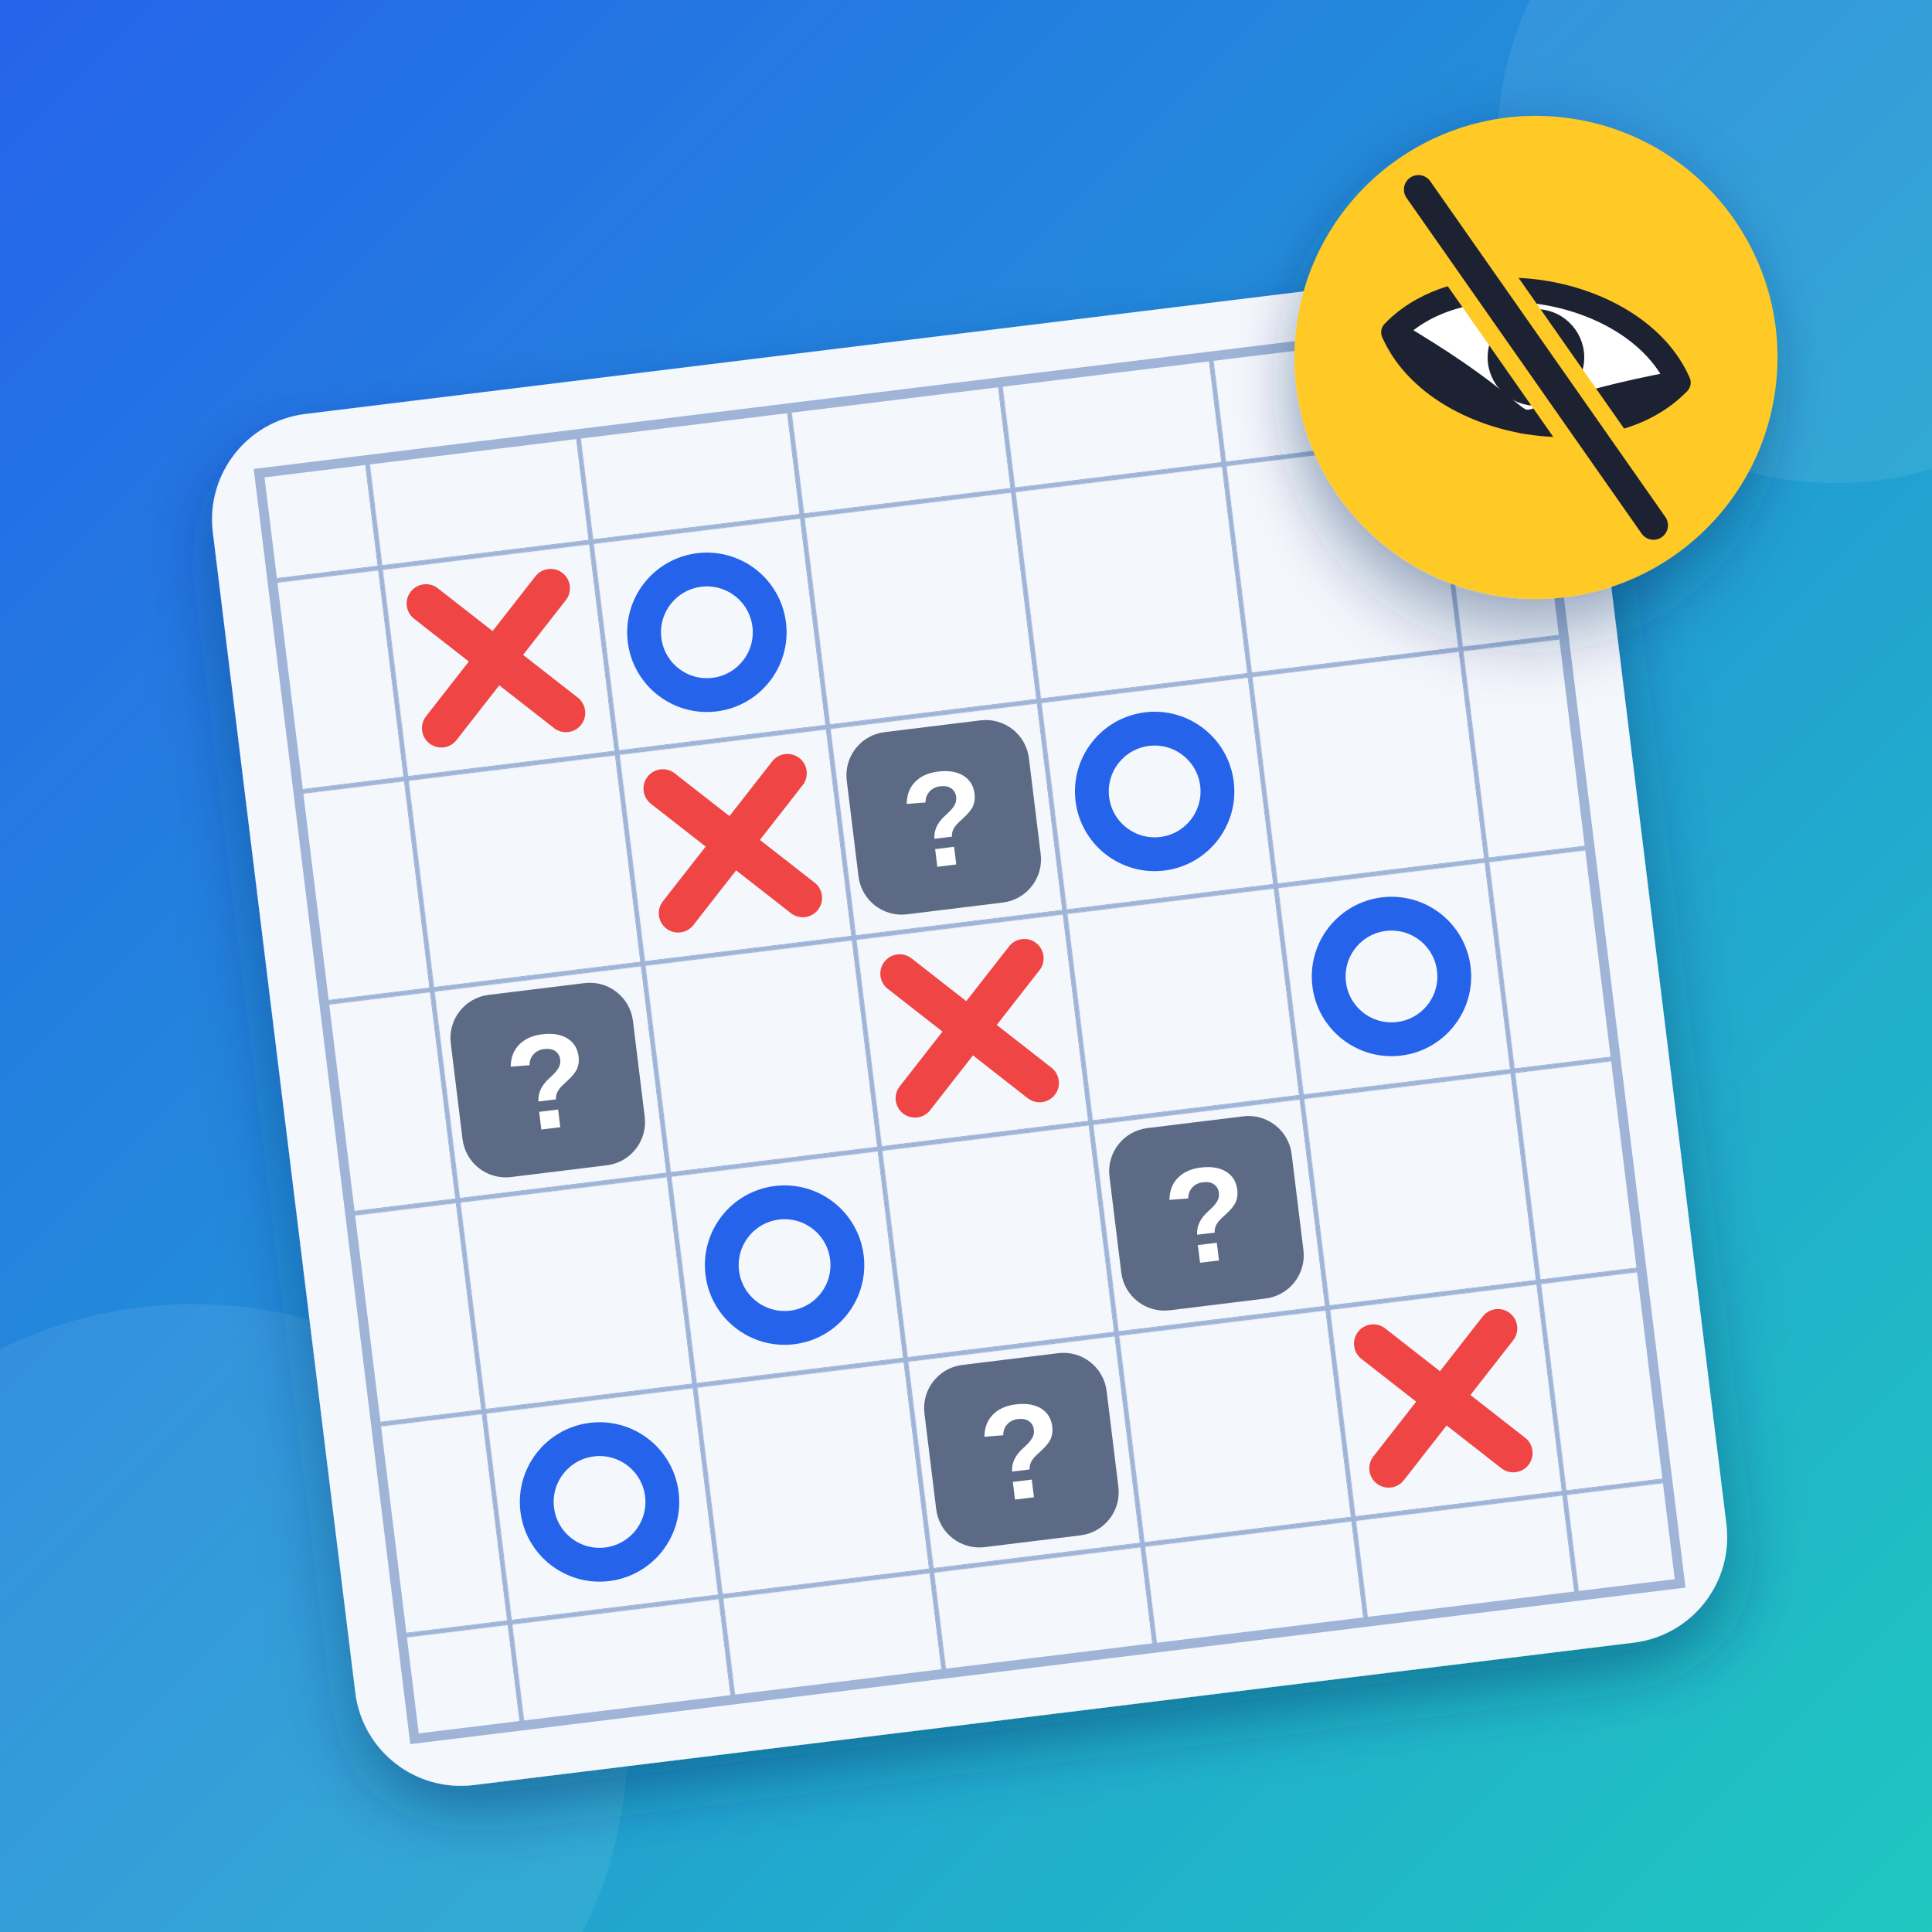
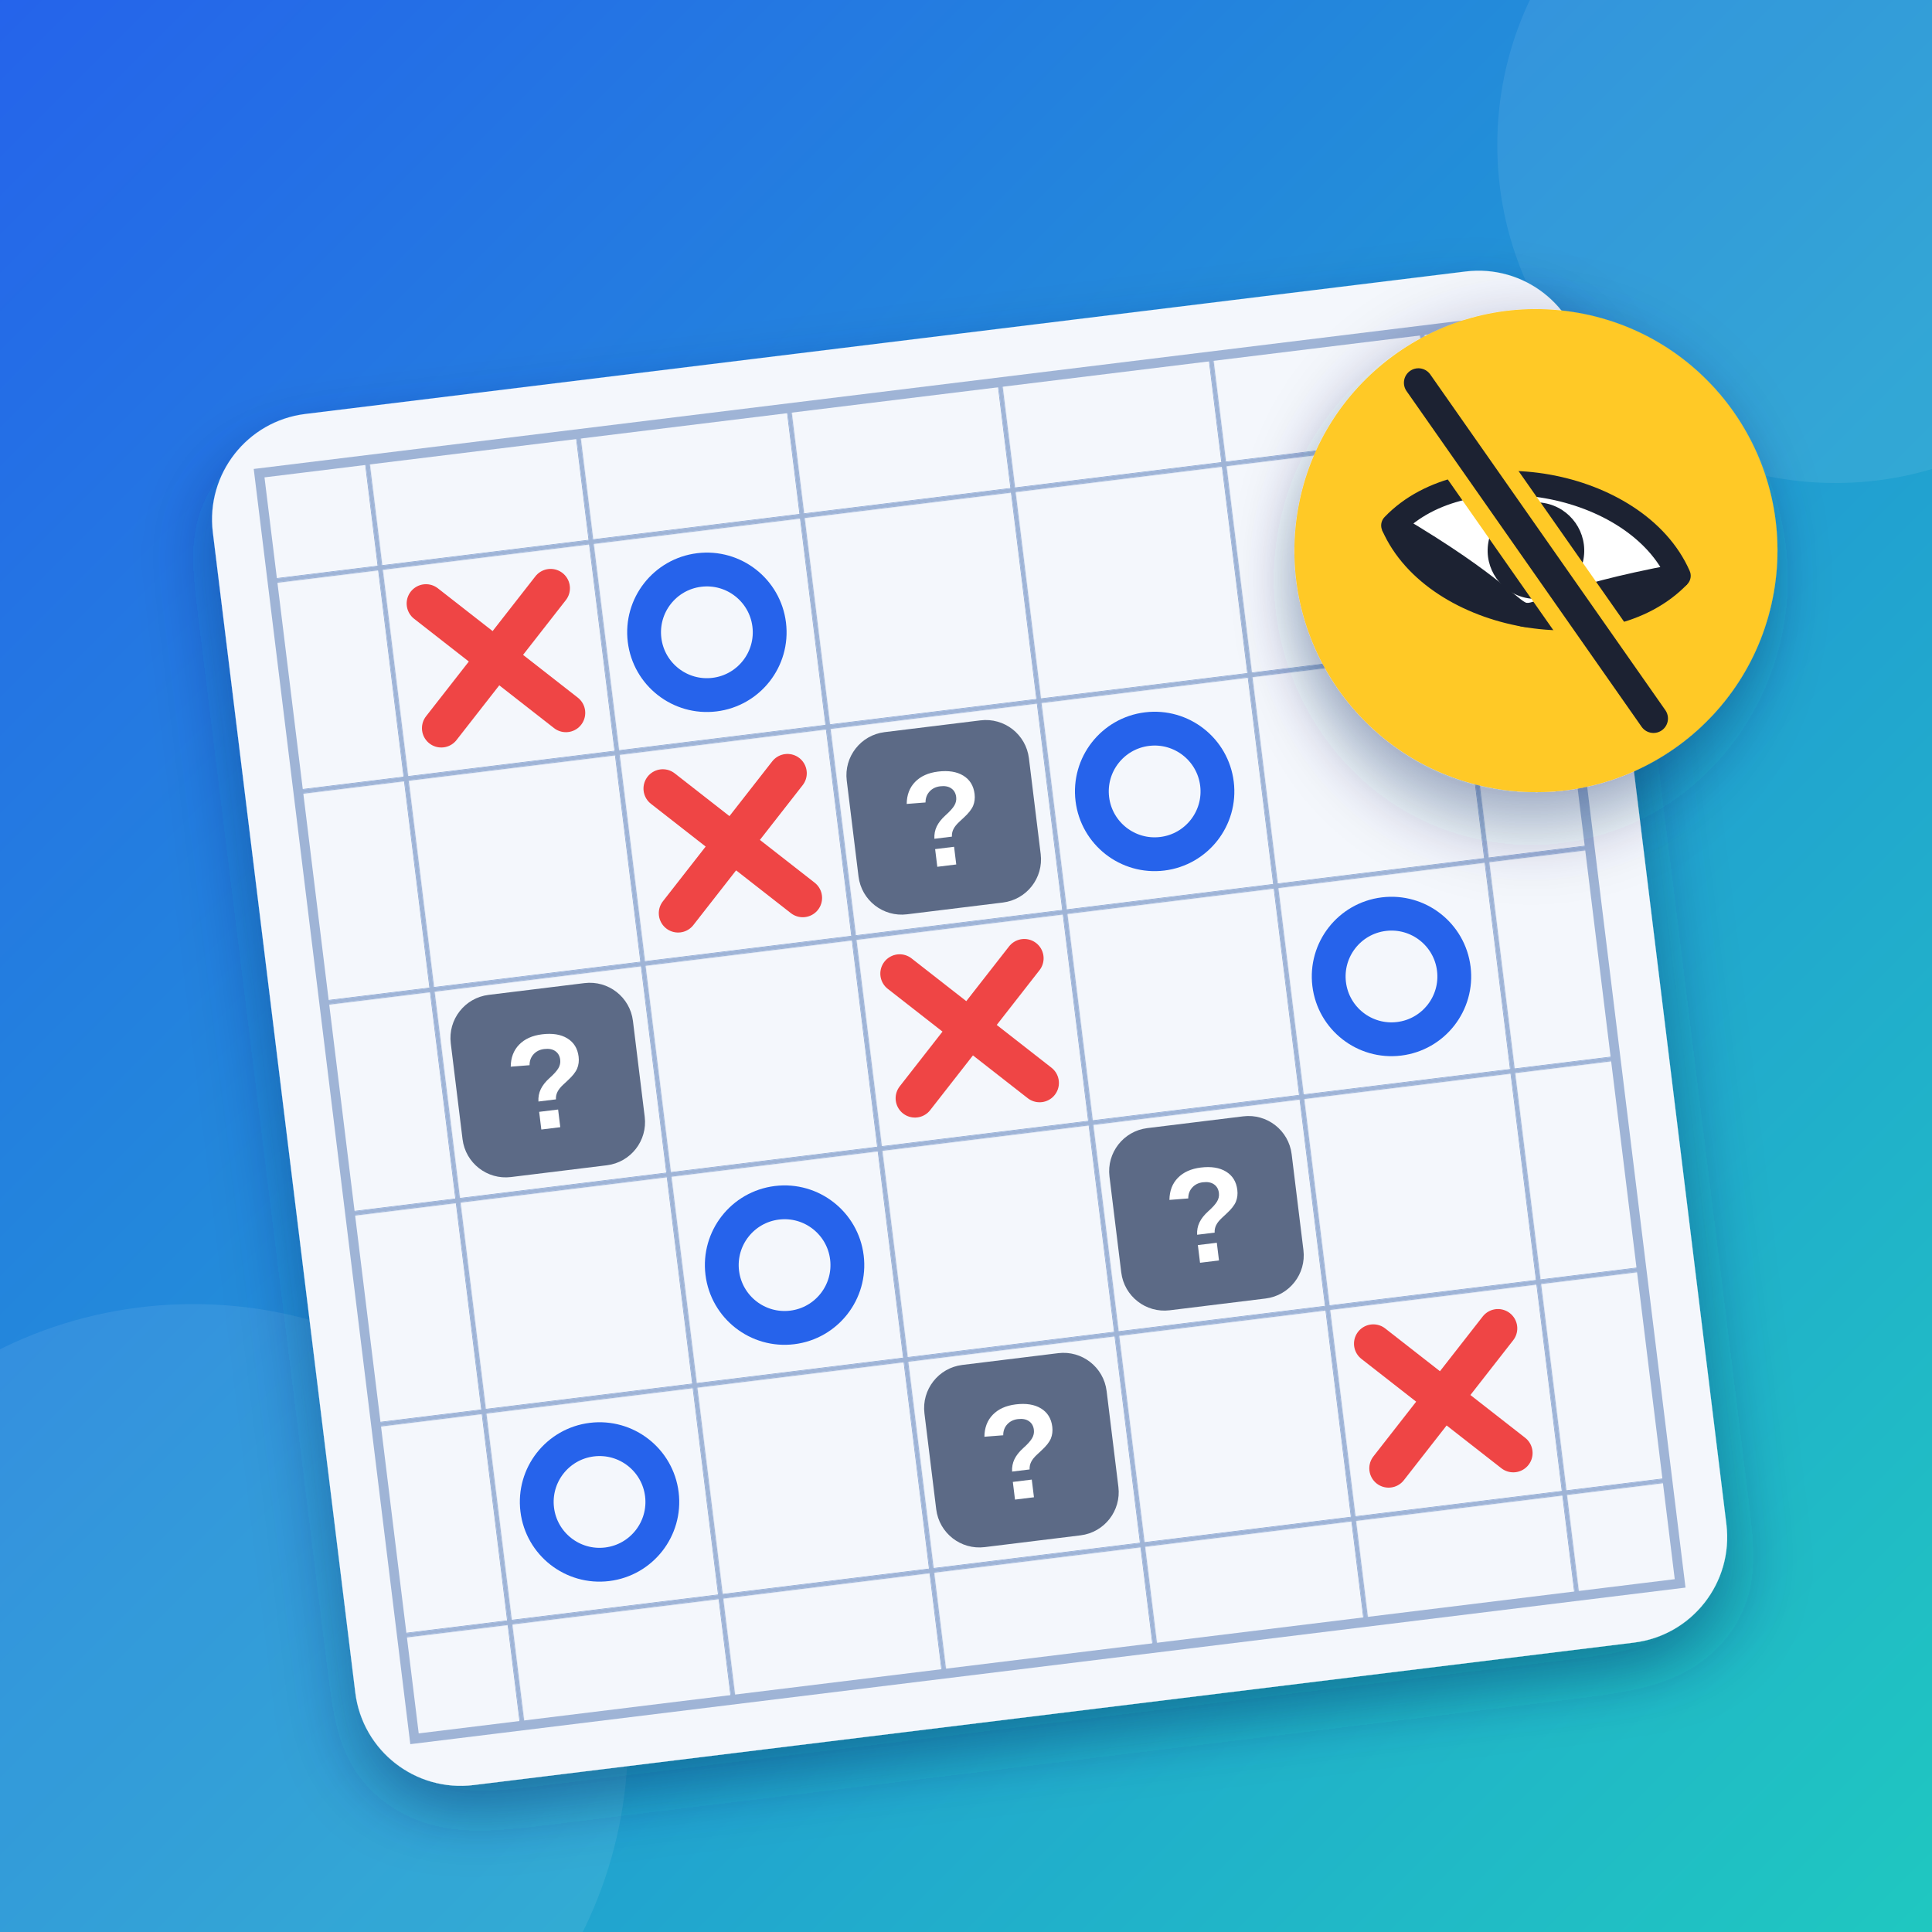
<svg xmlns="http://www.w3.org/2000/svg" viewBox="0 0 400 400">
  <defs>
    <linearGradient id="bg" x1="0" y1="0" x2="1" y2="1">
      <stop offset="0" stop-color="#2563eb" />
      <stop offset="1" stop-color="#1fc8c0" />
    </linearGradient>
    <filter id="sh" x="-20%" y="-20%" width="140%" height="140%">
      <feDropShadow dx="0" dy="6" stdDeviation="7" flood-color="#0b2a5a" flood-opacity=".4" />
    </filter>
    <pattern id="grid" x="47" y="59" width="44" height="44" patternUnits="userSpaceOnUse">
      <path d="M44 0H0V44" fill="none" stroke="#9fb4d6" stroke-width="2" />
    </pattern>
    <g id="x">
      <path d="M-13-13 13 13M13-13-13 13" stroke="#ef4444" stroke-width="8" stroke-linecap="round" />
    </g>
    <g id="o">
      <circle r="13" fill="none" stroke="#2563eb" stroke-width="7" />
    </g>
    <g id="fog">
      <rect x="-19" y="-19" width="38" height="38" rx="9" fill="#5b6b86" />
      <text y="10" text-anchor="middle" font-family="Arial Black,Arial,sans-serif" font-weight="900" font-size="28" fill="#fff">?</text>
    </g>
  </defs>
  <rect width="400" height="400" fill="url(#bg)" />
  <circle cx="40" cy="360" r="90" fill="#fff" opacity=".08" />
  <circle cx="380" cy="30" r="70" fill="#fff" opacity=".08" />
  <g transform="rotate(-7 200 215)" filter="url(#sh)">
    <rect x="58" y="70" width="286" height="286" rx="22" fill="#f4f7fc" />
    <rect x="69" y="81" width="264" height="264" fill="url(#grid)" />
    <rect x="69" y="81" width="264" height="264" fill="none" stroke="#9fb4d6" stroke-width="2" />
    <use href="#x" x="113" y="125" />
    <use href="#o" x="157" y="125" />
    <use href="#x" x="157" y="169" />
    <use href="#fog" x="201" y="169" />
    <use href="#o" x="245" y="169" />
    <use href="#fog" x="113" y="213" />
    <use href="#x" x="201" y="213" />
    <use href="#o" x="289" y="213" />
    <use href="#o" x="157" y="257" />
    <use href="#fog" x="245" y="257" />
    <use href="#x" x="289" y="301" />
    <use href="#fog" x="201" y="301" />
    <use href="#o" x="113" y="301" />
  </g>
-   <g transform="translate(318 74) rotate(10)" filter="url(#sh)">
+   <g transform="translate(318 114) rotate(10)" filter="url(#sh)">
    <circle r="50" fill="#ffc928" />
    <path d="M-30 0C-18-18 18-18 30 0-18 18 18 18-30 0Z" transform="scale(1 1)" fill="#fff" stroke="#1d2330" stroke-width="5" stroke-linejoin="round" />
    <path d="M-30 0C-18 18 18 18 30 0" fill="none" stroke="#1d2330" stroke-width="5" />
    <circle r="10" fill="#1d2330" />
    <path d="M-30-30 30 30" stroke="#ffc928" stroke-width="13" stroke-linecap="round" />
    <path d="M-30-30 30 30" stroke="#1d2330" stroke-width="6" stroke-linecap="round" />
  </g>
</svg>
